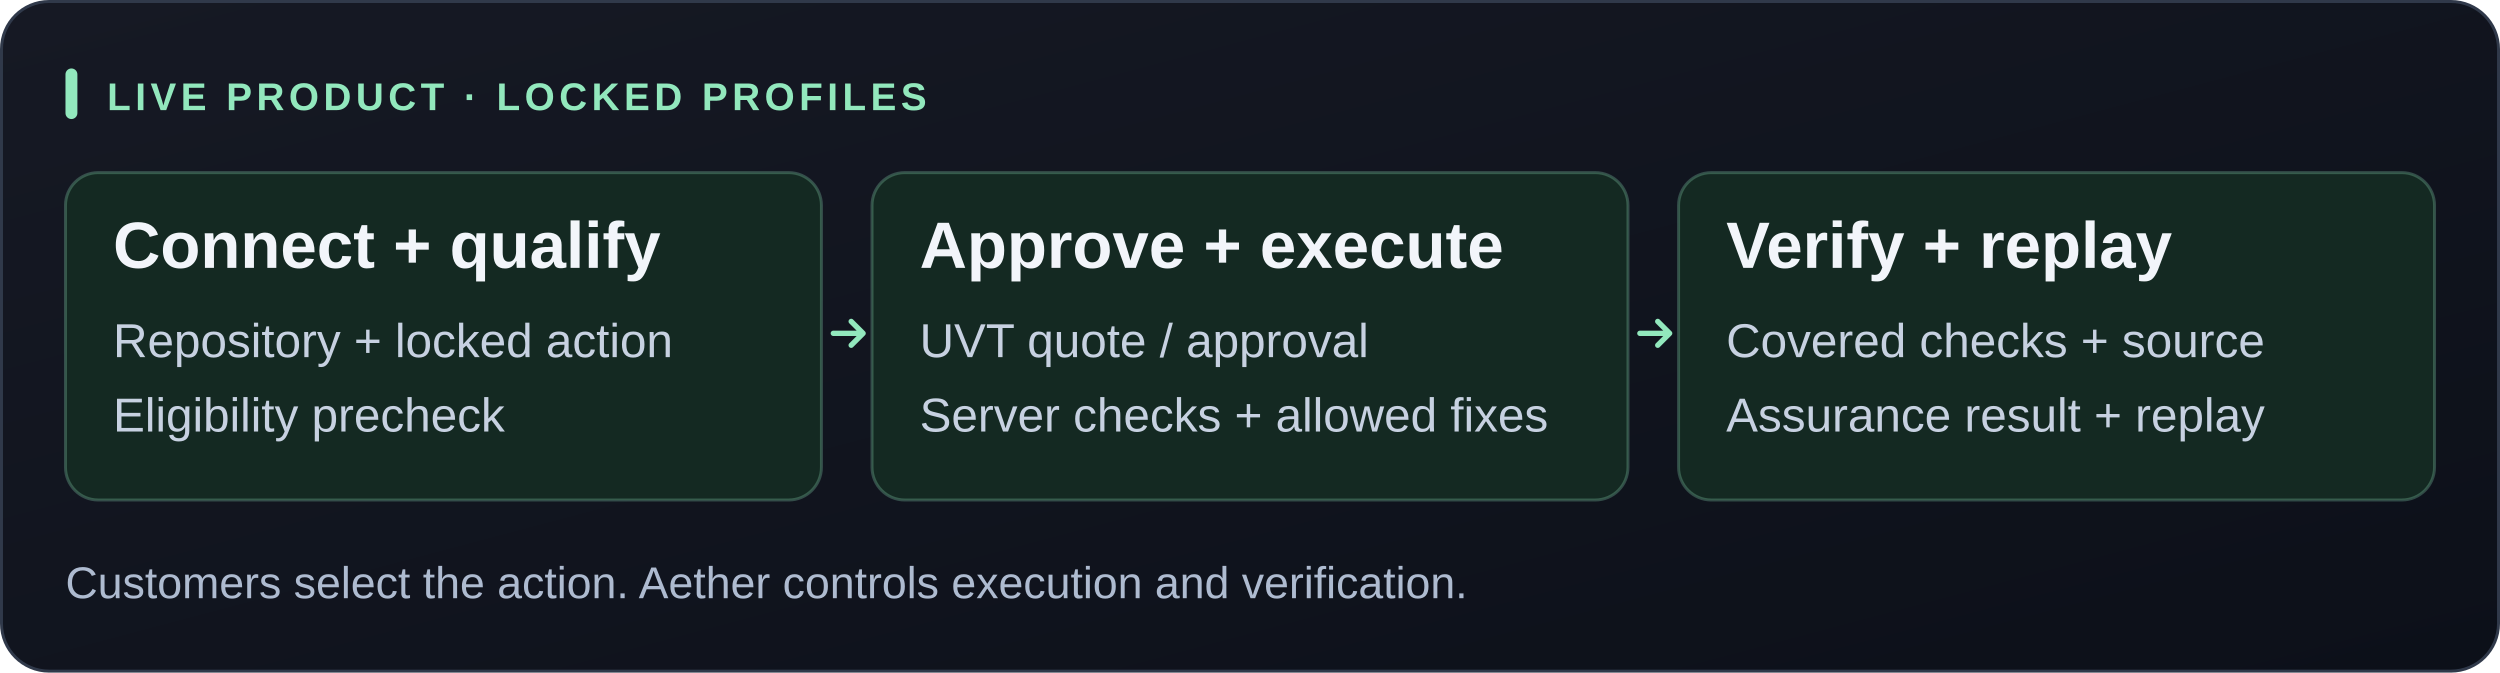
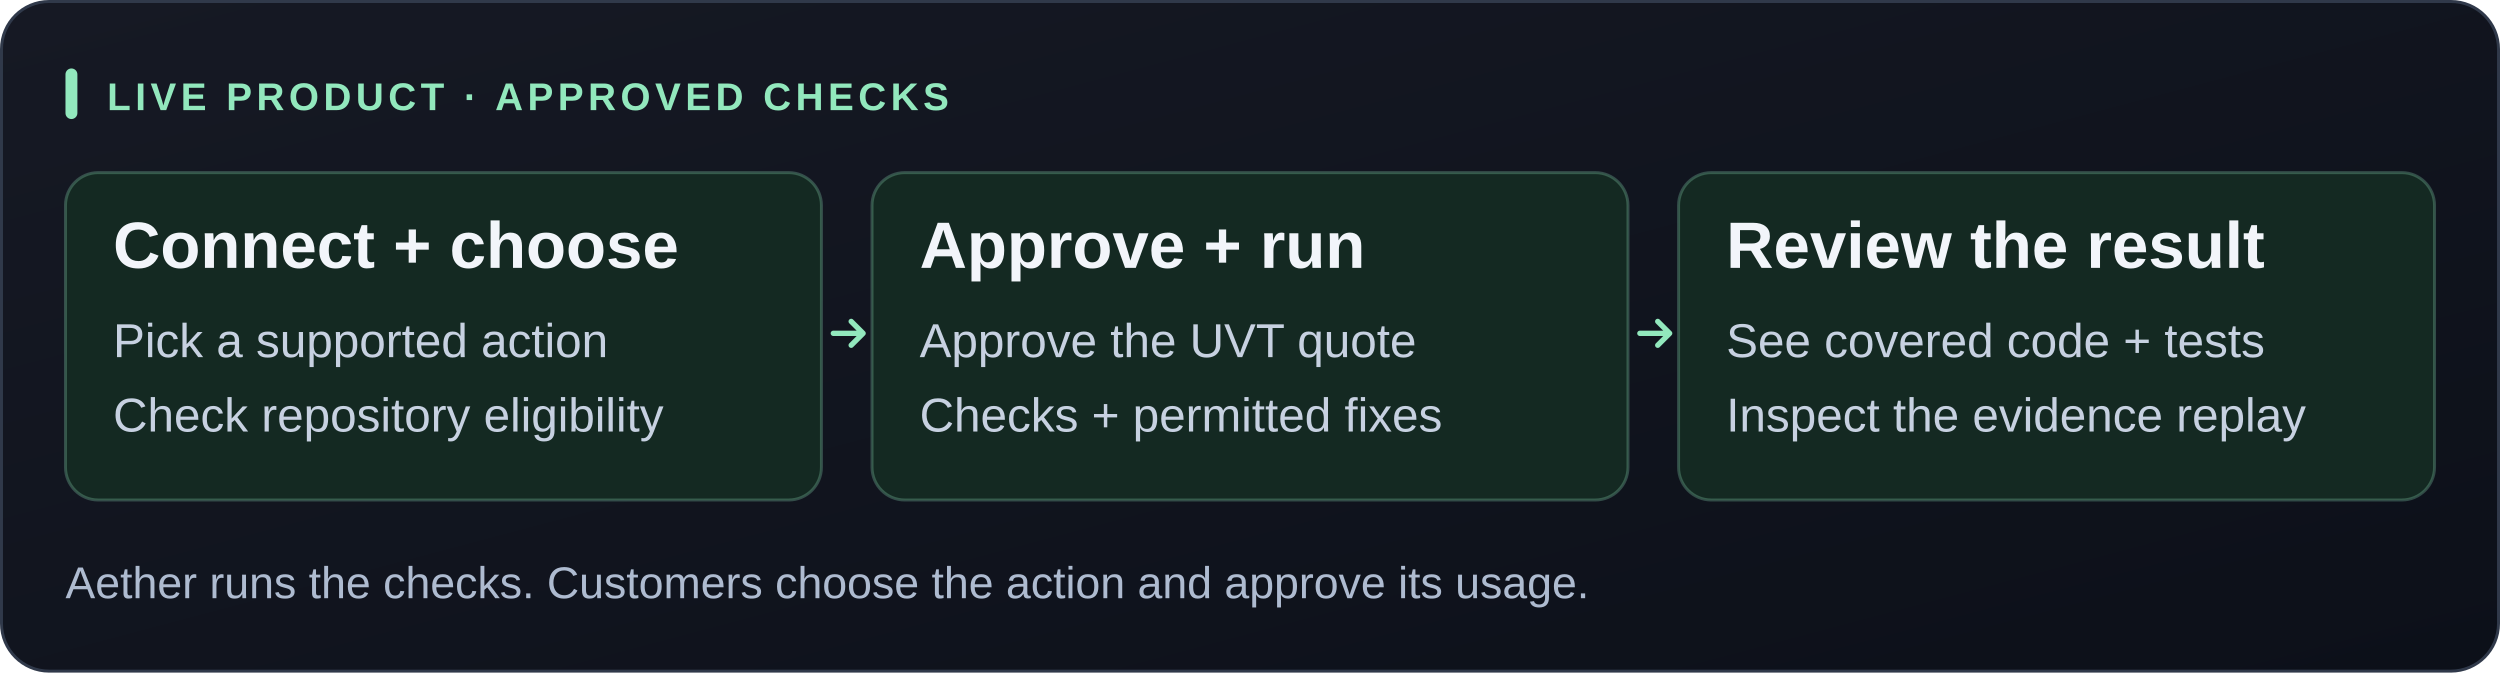
<svg xmlns="http://www.w3.org/2000/svg" width="840" height="226" viewBox="0 0 840 226" role="img" aria-labelledby="title desc">
  <defs>
    <linearGradient id="bg" x2="1" y2="1">
      <stop stop-color="#161924" />
      <stop offset="1" stop-color="#0c1019" />
    </linearGradient>
  </defs>
  <rect x=".5" y=".5" width="839" height="225" rx="16" fill="url(#bg)" stroke="#30394a" />
  <rect x="22" y="23" width="4" height="17" rx="2" fill="#92e8bd" />
  <g font-family="Arial,Helvetica,sans-serif">
-     <text x="36" y="37" font-size="13" font-weight="700" letter-spacing="1.5" fill="#92e8bd">LIVE PRODUCT · LOCKED PROFILES</text>
+     <text x="36" y="37" font-size="13" font-weight="700" letter-spacing="1.5" fill="#92e8bd">LIVE PRODUCT · APPROVED CHECKS</text>
    <rect x="22" y="58" width="254" height="110" rx="11" fill="#142922" stroke="#92e8bd" stroke-opacity=".27" />
-     <text x="38" y="90" font-size="22" font-weight="700" fill="#f2f5fa">Connect + qualify</text>
-     <text x="38" y="120" font-size="16" fill="#c7d1e1">Repository + locked action</text>
-     <text x="38" y="145" font-size="16" fill="#c7d1e1">Eligibility precheck</text>
+     <text x="38" y="90" font-size="22" font-weight="700" fill="#f2f5fa">Connect + choose</text>
+     <text x="38" y="120" font-size="16" fill="#c7d1e1">Pick a supported action</text>
+     <text x="38" y="145" font-size="16" fill="#c7d1e1">Check repository eligibility</text>
    <path d="M280 112h10m-4-4 4 4-4 4" fill="none" stroke="#92e8bd" stroke-width="1.8" stroke-linecap="round" stroke-linejoin="round" />
    <rect x="293" y="58" width="254" height="110" rx="11" fill="#142922" stroke="#92e8bd" stroke-opacity=".27" />
-     <text x="309" y="90" font-size="22" font-weight="700" fill="#f2f5fa">Approve + execute</text>
-     <text x="309" y="120" font-size="16" fill="#c7d1e1">UVT quote / approval</text>
-     <text x="309" y="145" font-size="16" fill="#c7d1e1">Server checks + allowed fixes</text>
+     <text x="309" y="90" font-size="22" font-weight="700" fill="#f2f5fa">Approve + run</text>
+     <text x="309" y="120" font-size="16" fill="#c7d1e1">Approve the UVT quote</text>
+     <text x="309" y="145" font-size="16" fill="#c7d1e1">Checks + permitted fixes</text>
    <path d="M551 112h10m-4-4 4 4-4 4" fill="none" stroke="#92e8bd" stroke-width="1.8" stroke-linecap="round" stroke-linejoin="round" />
    <rect x="564" y="58" width="254" height="110" rx="11" fill="#142922" stroke="#92e8bd" stroke-opacity=".27" />
-     <text x="580" y="90" font-size="22" font-weight="700" fill="#f2f5fa">Verify + replay</text>
-     <text x="580" y="120" font-size="16" fill="#c7d1e1">Covered checks + source</text>
-     <text x="580" y="145" font-size="16" fill="#c7d1e1">Assurance result + replay</text>
-     <text x="22" y="201" font-size="15" fill="#aebbd0">Customers select the action. Aether controls execution and verification.</text>
+     <text x="580" y="90" font-size="22" font-weight="700" fill="#f2f5fa">Review the result</text>
+     <text x="580" y="120" font-size="16" fill="#c7d1e1">See covered code + tests</text>
+     <text x="580" y="145" font-size="16" fill="#c7d1e1">Inspect the evidence replay</text>
+     <text x="22" y="201" font-size="15" fill="#aebbd0">Aether runs the checks. Customers choose the action and approve its usage.</text>
  </g>
</svg>
